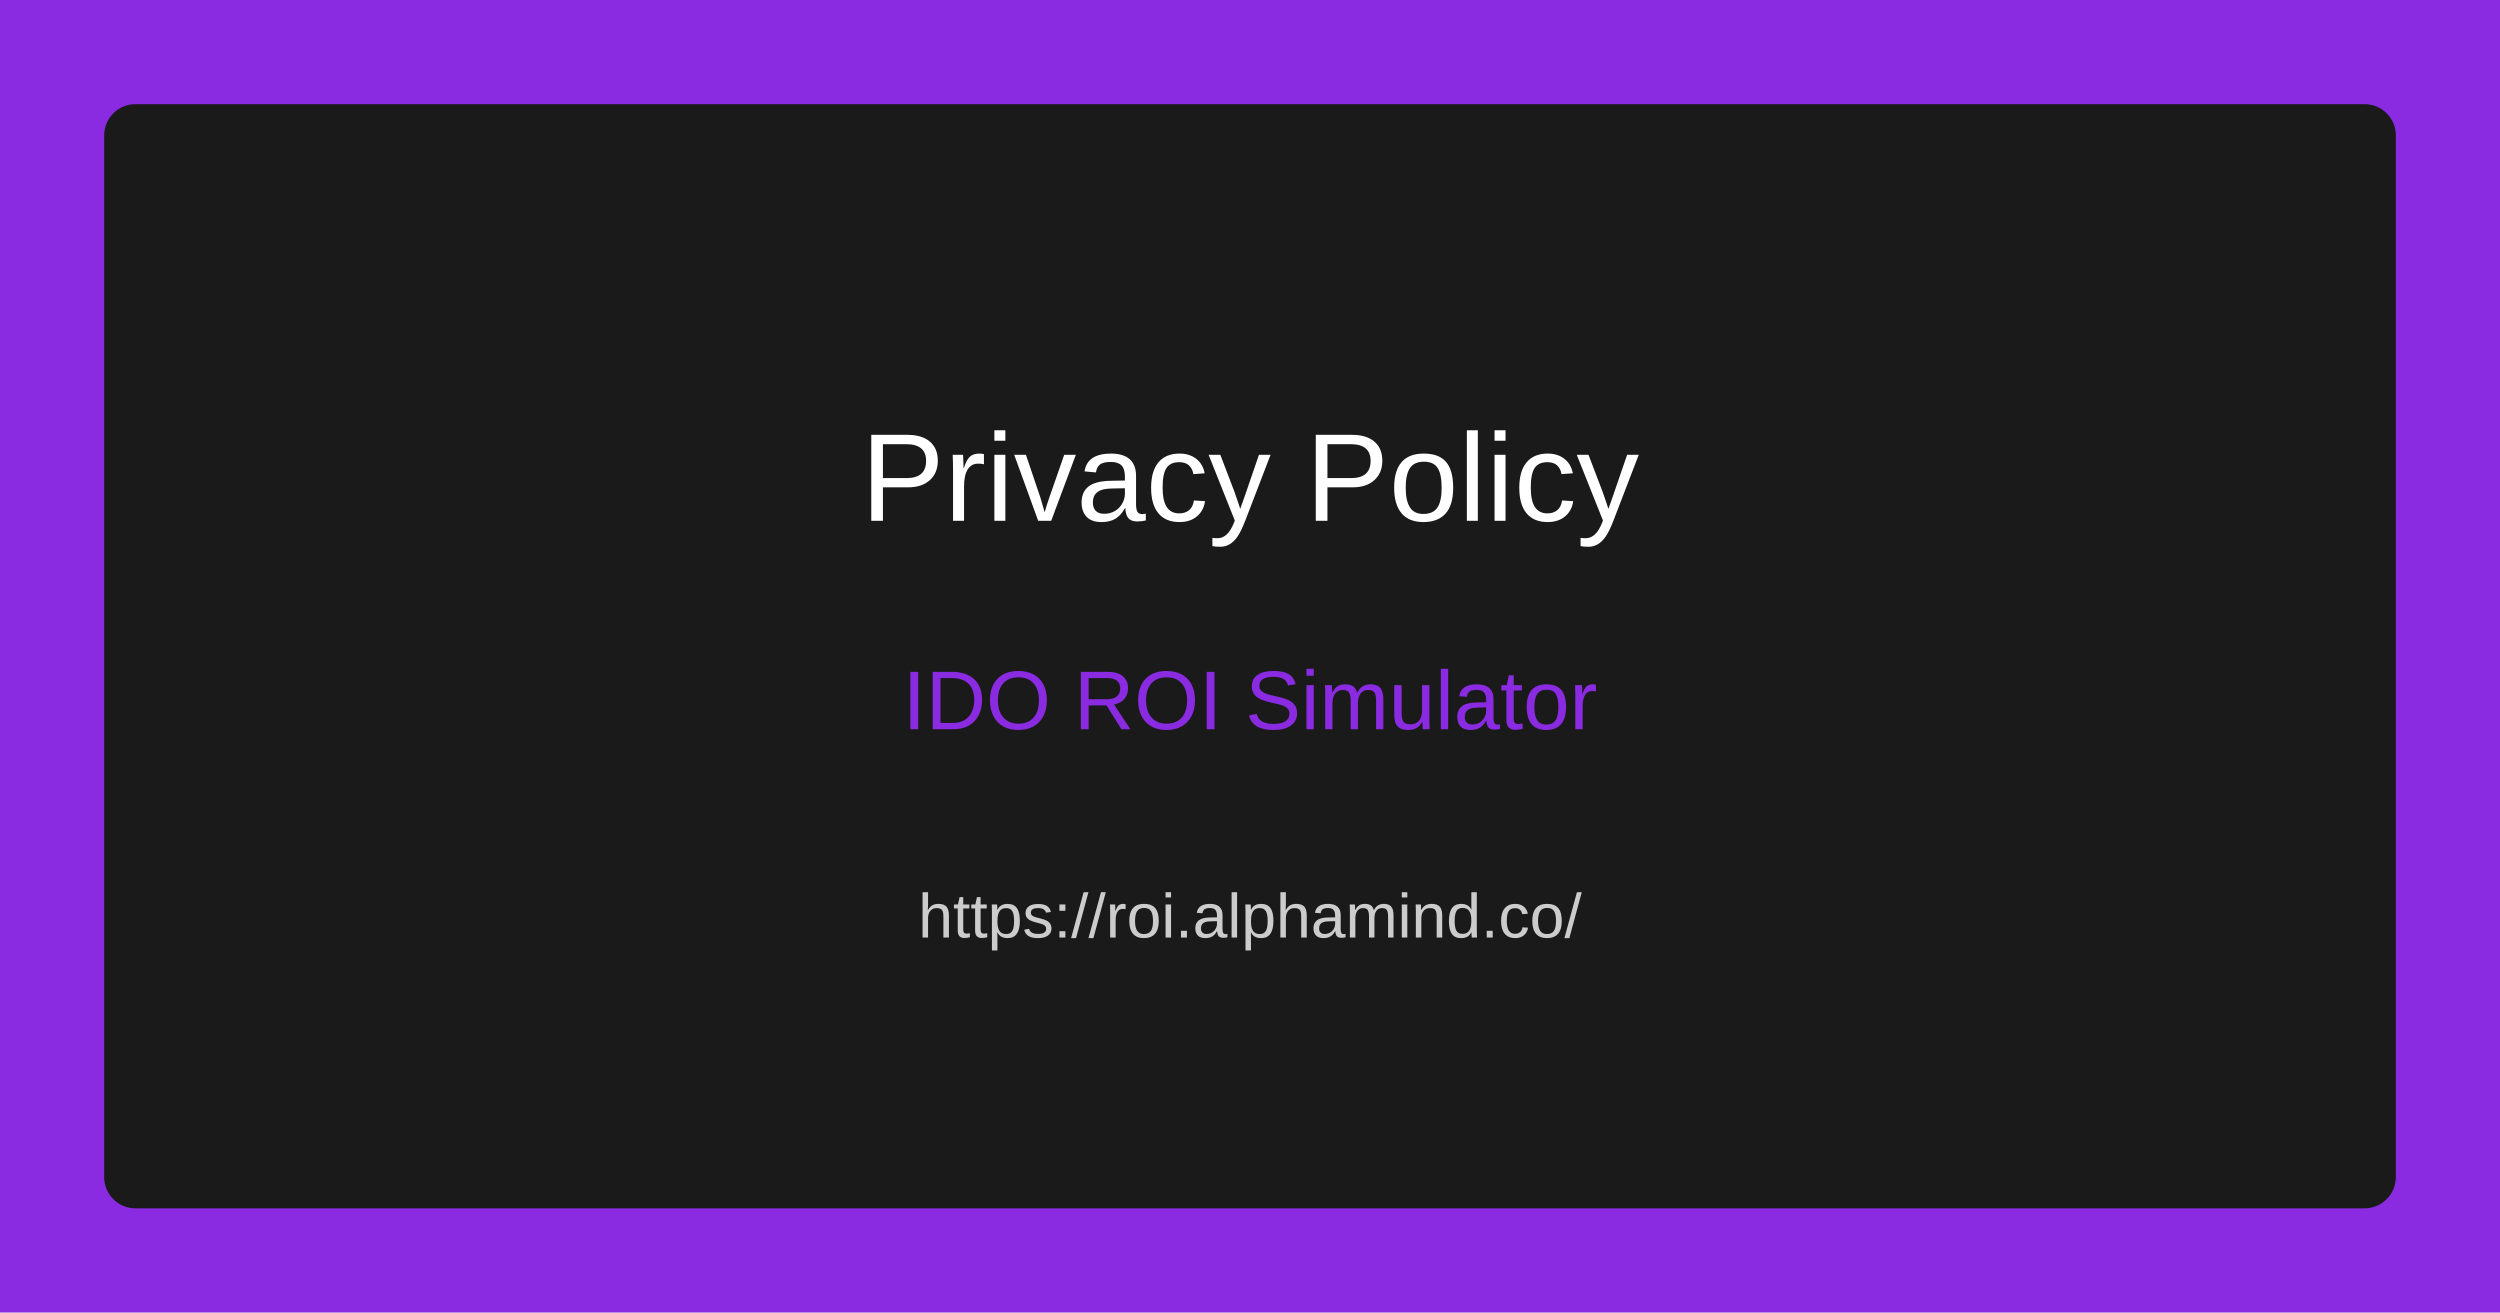
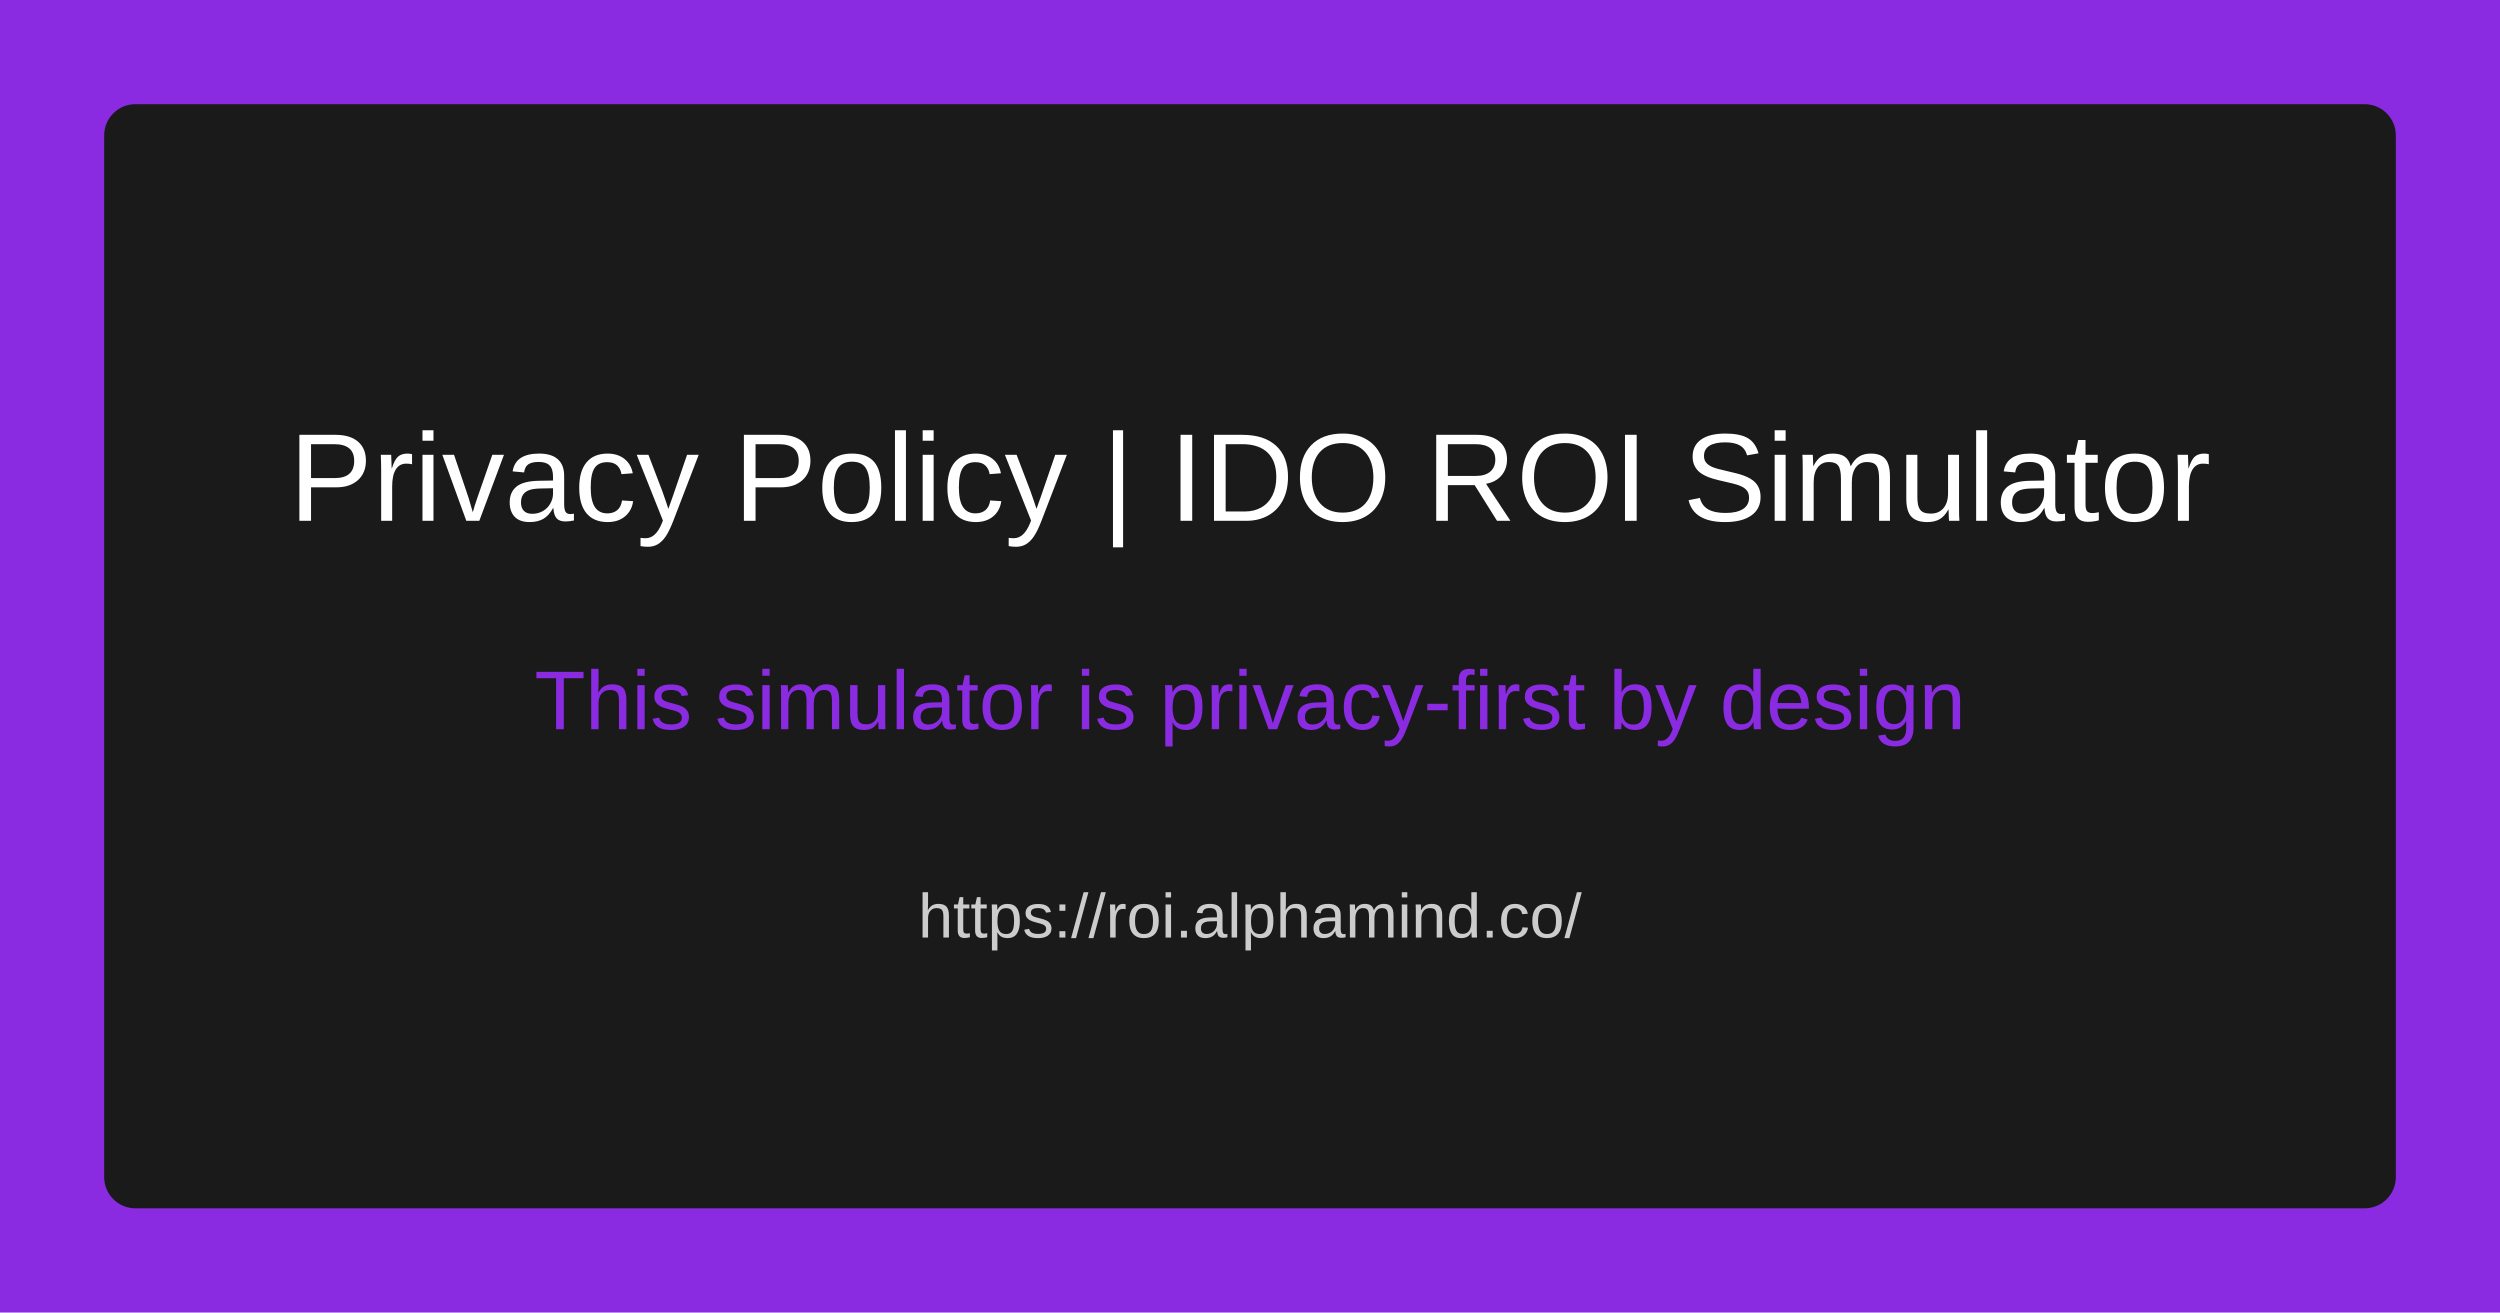
<svg xmlns="http://www.w3.org/2000/svg" width="1200" height="630">
  <rect width="1200" height="630" fill="#8A2BE2" />
  <rect x="50" y="50" width="1100" height="530" fill="#1A1A1A" rx="15" ry="15" />
-   <text x="600" y="250" font-family="Arial" font-size="60" fill="#FFFFFF" text-anchor="middle">Privacy Policy</text>
-   <text x="600" y="350" font-family="Arial" font-size="40" fill="#8A2BE2" text-anchor="middle">IDO ROI Simulator</text>
+   <text x="600" y="250" font-family="Arial" font-size="60" fill="#FFFFFF" text-anchor="middle">Privacy Policy | IDO ROI Simulator</text>
+   <text x="600" y="350" font-family="Arial" font-size="40" fill="#8A2BE2" text-anchor="middle">This simulator is privacy-first by design</text>
  <text x="600" y="450" font-family="Arial" font-size="30" fill="#CCCCCC" text-anchor="middle">https://roi.alphamind.co/</text>
</svg>
